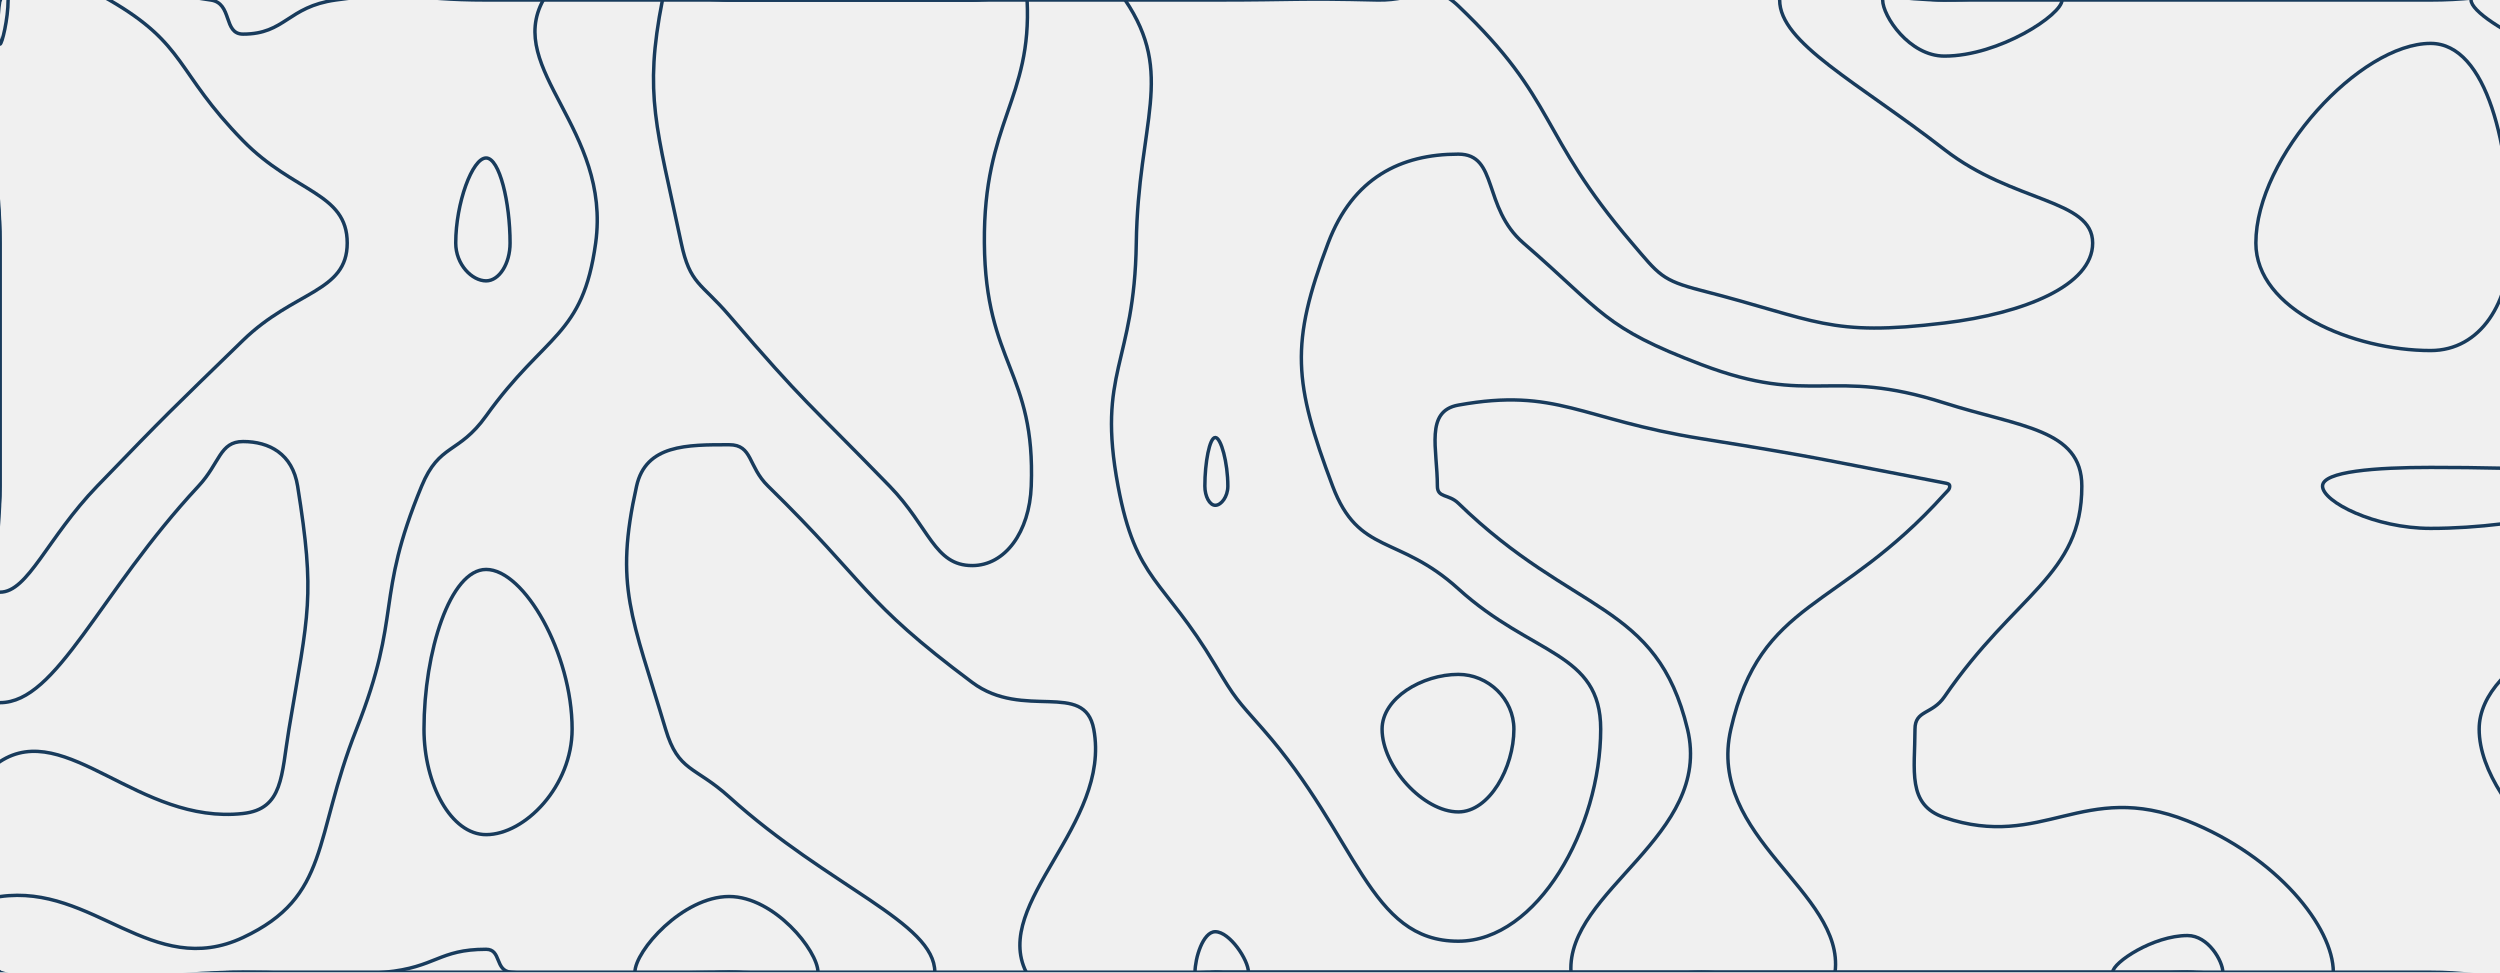
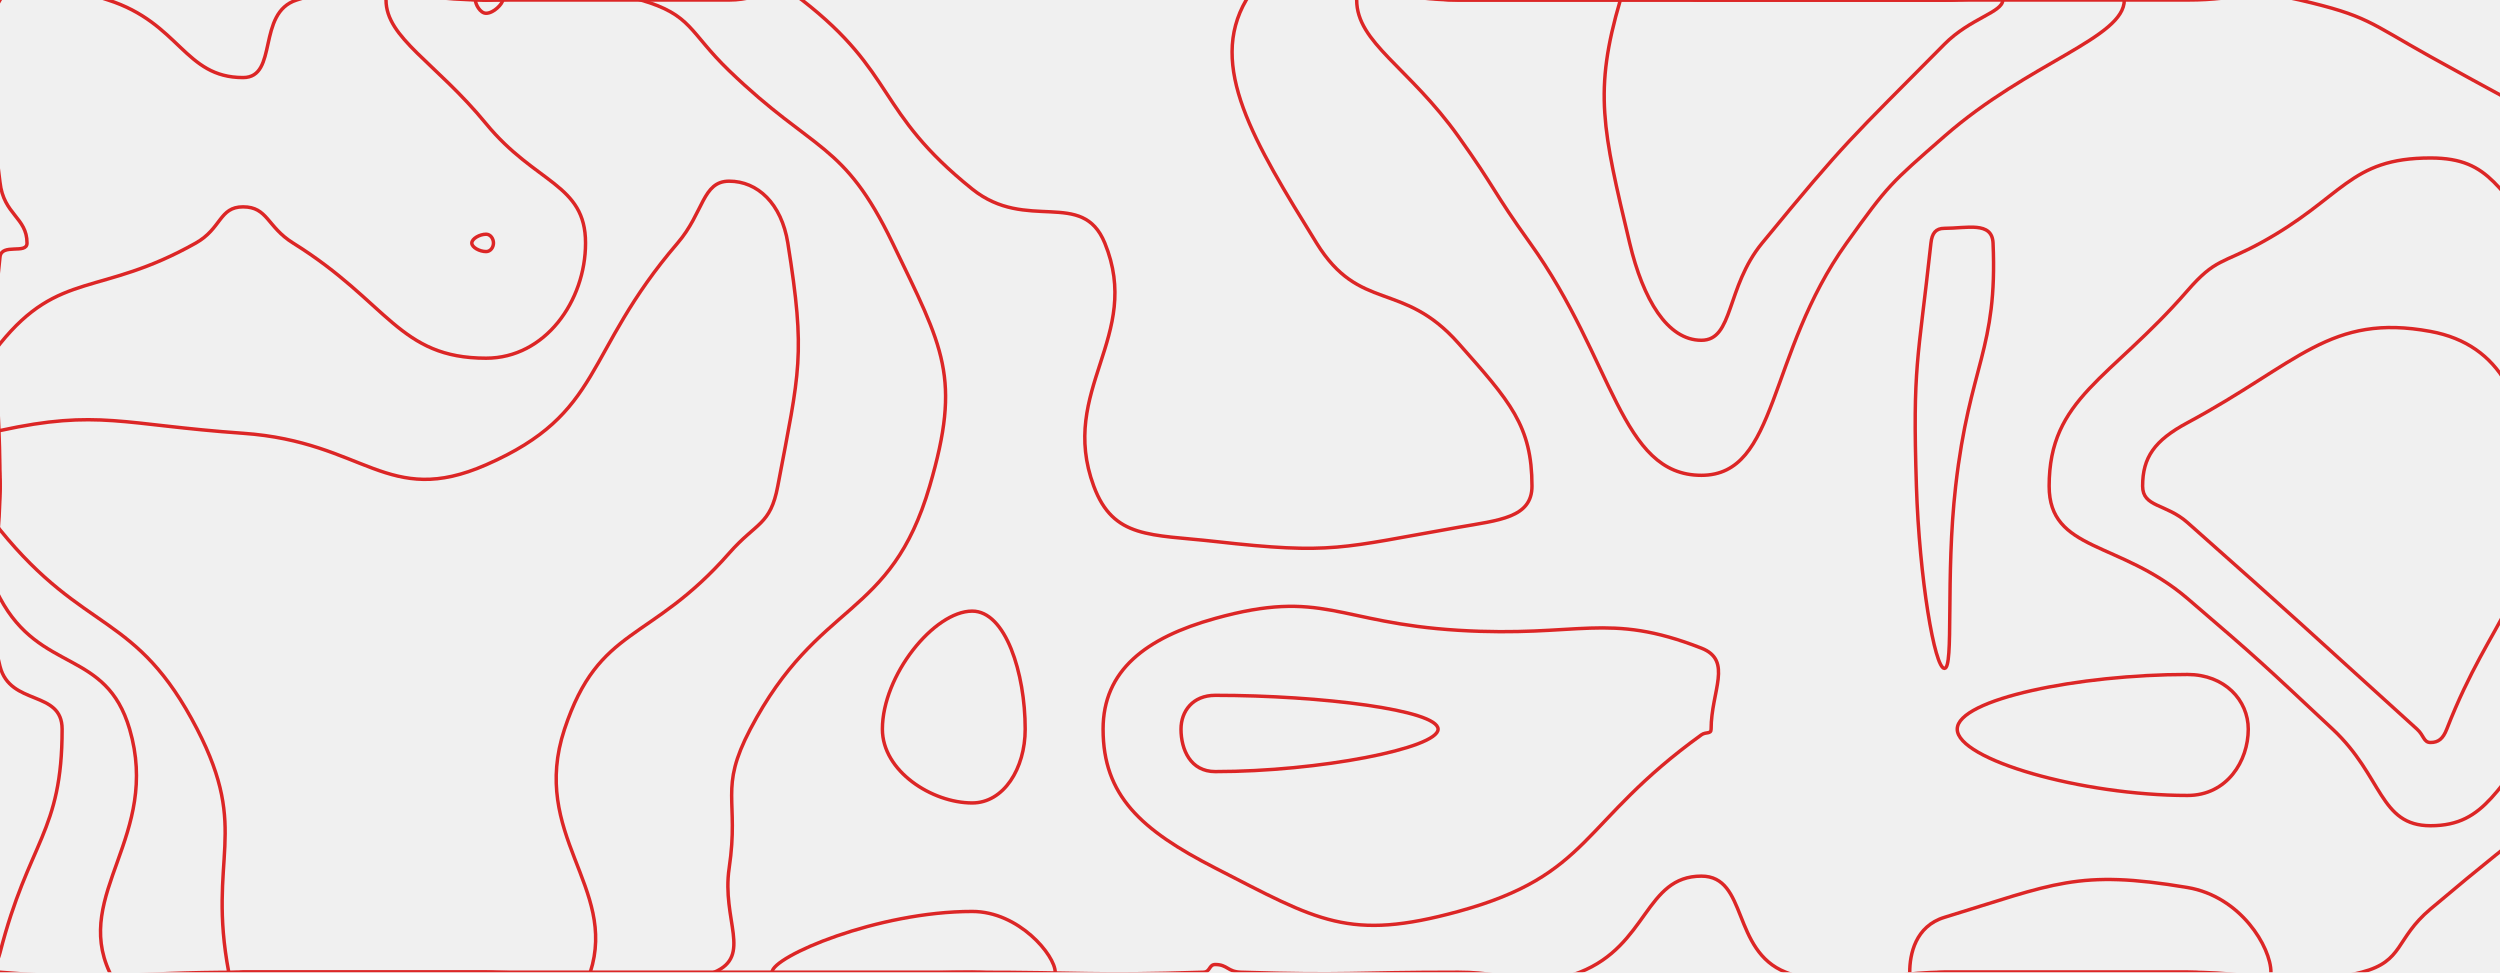
<svg xmlns="http://www.w3.org/2000/svg" version="1.1" width="1440" height="560" preserveAspectRatio="none" viewBox="0 0 1440 560">
-   <g mask="url(&quot;#SvgjsMask1011&quot;)" fill="none">
-     <path d="M121.33 0C134.11 1.79 128.38 19.65 140 19.65C164.38 19.65 165.61 3.89 193.33 0C235.61 -5.93 236.66 0 280 0C350 0 350 0 420 0C490 0 490 0 560 0C630 0 630 0 700 0C746.66 0 746.71 -1.14 793.33 0C816.71 0.57 824.12 -11.75 840 3.41C897.45 58.25 885.57 76.28 940 140C955.57 158.23 957.02 161.44 980 167.32C1047.02 184.47 1053.19 194.15 1120 186.05C1165.88 180.49 1205.37 164.48 1205.37 140C1205.37 114.53 1159.71 116.99 1120 86.15C1069.57 46.99 1025.08 24.75 1025.08 0C1025.08 -18.33 1072.54 0 1120 0C1190 0 1190 0 1260 0C1330 0 1330 0 1400 0C1470 0 1498.69 -28.69 1540 0C1568.69 19.92 1553.49 54.31 1540 97.22C1531.49 124.31 1496 113.2 1496 140C1496 201.55 1518.91 206.81 1540 273.91C1540.91 276.81 1540 276.96 1540 280C1540 350 1540 350 1540 420C1540 490 1575 525 1540 560C1505 595 1470 560 1400 560C1330 560 1330 560 1260 560C1190 560 1190 560 1120 560C1050 560 1050 560 980 560C910 560 910 560 840 560C770 560 770 560 700 560C630 560 630 560 560 560C490 560 490 560 420 560C350 560 350 560 280 560C210 560 210 560 140 560C70 560 37.5 592.5 0 560C-32.5 531.83 -32.11 459.64 0 438.67C37.89 413.93 79.97 475.3 140 468.57C163.19 465.97 161.99 446.69 166.44 420C177.71 352.4 181.68 344.23 171.43 280C168.46 261.39 155.07 254.33 140 254.33C126.52 254.33 126.7 266.72 114.33 280C56.7 341.92 32.91 404.73 0 404.73C-24.26 404.73 0 342.37 0 280C0 210 0 210 0 140C0 70 -32.5 37.5 0 0C28.17 -32.5 64.11 -8.03 121.33 0" stroke="rgba(24, 59, 92, 1)" stroke-width="2" />
-     <path d="M280 91C272.09 91 262.5 116.97 262.5 140C262.5 152.36 271.86 161.78 280 161.78C287.51 161.78 293.8 151.9 293.8 140C293.8 116.51 287.74 91 280 91" stroke="rgba(24, 59, 92, 1)" stroke-width="2" />
-     <path d="M700 252C696.71 252 694 266.43 694 280C694 285.96 696.77 291.05 700 291.05C703.39 291.05 707.24 286.12 707.24 280C707.24 266.6 703.33 252 700 252" stroke="rgba(24, 59, 92, 1)" stroke-width="2" />
-     <path d="M1400 269.23C1368.69 269.23 1337.78 271.47 1337.78 280C1337.78 289.03 1367.92 304.35 1400 304.35C1455.03 304.35 1512 288.86 1512 280C1512 271.3 1455.8 269.23 1400 269.23" stroke="rgba(24, 59, 92, 1)" stroke-width="2" />
-     <path d="M840 388.45C819.27 388.45 796.08 401.99 796.08 420C796.08 441.59 819.87 467.66 840 467.66C857.83 467.66 872 442.22 872 420C872 402.61 857.23 388.45 840 388.45" stroke="rgba(24, 59, 92, 1)" stroke-width="2" />
-     <path d="M63 0C107.77 25.92 100.91 41.1 140 81.05C169.41 111.1 200 110.91 200 140C200 168.38 169.42 167.4 140 196C97.42 237.4 97.23 237.27 56 280C27.23 309.81 16.12 341.09 0 341.09C-11.88 341.09 0 310.54 0 280C0 210 0 210 0 140C0 70 -21.72 48.28 0 0C9.78 -21.72 37.77 -14.61 63 0" stroke="rgba(24, 59, 92, 1)" stroke-width="2" />
-     <path d="M343.1 140C352.13 74.3 290.94 40.06 312.94 0C329.39 -29.94 366.47 0 420 0C490 0 490 0 560 0C604.03 0 629.83 -27.01 648.06 0C677.08 42.99 655.51 70.06 654.5 140C653.48 210.06 631.61 213.78 644 280C654.36 335.36 670.01 332.85 700 383.16C711.74 402.85 712.28 402.78 727.45 420C782.28 482.26 788.42 542.13 840 542.13C885.69 542.13 922 476.93 922 420C922 375.44 882.61 377.78 840 339.15C805.4 307.78 782.6 319.87 767.59 280C745.1 220.29 743.04 197.99 765 140C779.24 102.38 806.89 88.78 840 88.78C863.14 88.78 853.81 119.49 877.5 140C923.81 180.1 923.39 188.5 980 210C1044.64 234.55 1053.7 210.93 1120 232.11C1163.27 245.93 1199.13 247.03 1199.13 280C1199.13 331.64 1160.92 341.71 1120 401.33C1112.87 411.71 1103.03 408.87 1103.03 420C1103.03 443.66 1098.25 463.59 1120 470.91C1176.74 490.01 1199.93 448.94 1260 472.83C1311.93 493.49 1344 534.27 1344 560C1344 577.85 1302 560 1260 560C1190 560 1190 560 1120 560C1050 560 1050 560 980 560C910 560 910 560 840 560C770 560 770 560 700 560C645.56 560 606.1 589.99 591.11 560C571.1 519.99 640.26 475.05 630 420C624.7 391.59 589.54 415.12 560 393.08C495.74 345.12 500.71 337.02 442.4 280C430.71 268.57 433.59 256.17 420 256.17C395.73 256.17 372.03 256 366.67 280C353.72 337.92 364.05 355.12 383.38 420C390.72 444.63 400.16 441.11 420 459.02C477.7 511.11 538.46 531.33 538.46 560C538.46 581.82 479.23 560 420 560C357.14 560 354.91 565.72 294.29 560C284.91 559.11 288.91 546.79 280 546.79C252.6 546.79 251.26 557.21 221.67 560C181.26 563.81 180.83 560 140 560C70 560 53.39 576.61 0 560C-16.61 554.83 -16.44 518.79 0 516.44C53.56 508.79 87.68 564.57 140 540C190.35 516.35 180.37 483.08 205.33 420C231.8 353.08 215.78 345.43 242.86 280C253.12 255.21 264.07 261.81 280 239.56C314.19 191.81 335.66 194.08 343.1 140" stroke="rgba(24, 59, 92, 1)" stroke-width="2" />
-     <path d="M1120 32.31C1099.83 32.31 1084.41 9.28 1084.41 0C1084.41 -6.87 1102.2 0 1120 0C1153.87 0 1187.74 -7.66 1187.74 0C1187.74 8.49 1151.49 32.31 1120 32.31" stroke="rgba(24, 59, 92, 1)" stroke-width="2" />
-     <path d="M1299.38 140C1299.38 90.11 1359.51 25 1400 25C1432.82 25 1446 85.49 1446 140C1446 173.95 1428.96 201.92 1400 201.92C1355.65 201.92 1299.38 178.57 1299.38 140" stroke="rgba(24, 59, 92, 1)" stroke-width="2" />
-     <path d="M1540 48.61C1497.87 48.61 1423.33 12.64 1423.33 0C1423.33 -11.67 1498.82 -17.16 1540 0C1557.16 7.15 1556.2 48.61 1540 48.61" stroke="rgba(24, 59, 92, 1)" stroke-width="2" />
-     <path d="M1428 420C1428 379.09 1503.4 350 1540 350C1559.4 350 1540 385 1540 420C1540 474.19 1562.97 528.39 1540 528.39C1506.97 528.39 1428 468.28 1428 420" stroke="rgba(24, 59, 92, 1)" stroke-width="2" />
-     <path d="M4.67 0C4.67 10.78 1.18 25.45 0 25.45C-1.16 25.45 -1.97 10.75 0 0C0.36 -1.97 4.67 -1.95 4.67 0" stroke="rgba(24, 59, 92, 1)" stroke-width="2" />
-     <path d="M392.39 140C378.22 73.01 370.73 54.96 381.57 0C384.54 -15.04 400.78 0 420 0C490 0 490 0 560 0C575.81 0 590.97 -12.73 591.61 0C594.47 57.27 566.4 70.11 567 140C567.6 210.11 596.5 213.65 594 280C593 306.53 578.9 325.77 560 325.77C538.1 325.77 535.4 303.67 512.4 280C465.4 231.64 463.78 232.77 420 181.7C403.77 162.77 397.44 163.86 392.39 140" stroke="rgba(24, 59, 92, 1)" stroke-width="2" />
-     <path d="M827.93 280C827.93 258.64 820.66 236.8 840 233.33C896.7 223.14 910.24 241.51 980 252.68C1050.24 263.93 1050.22 264.83 1120 278.16C1121.74 278.49 1123.04 278.73 1123.04 280C1123.04 281.99 1121.86 282.6 1120 284.67C1058.83 352.6 1014.16 344.89 996.97 420C982.66 482.56 1062.64 513.5 1057 560C1054.15 583.5 1018.5 560 980 560C942.44 560 906.18 582.83 904.88 560C902.18 512.83 986.79 481.57 972 420C954.35 346.5 906.45 354.43 840 289.86C834.41 284.43 827.93 286.91 827.93 280" stroke="rgba(24, 59, 92, 1)" stroke-width="2" />
-     <path d="M244.22 420C244.22 375.45 259.28 328 280 328C301.94 328 329.54 376.36 329.54 420C329.54 452.74 302.46 480.75 280 480.75C259.8 480.75 244.22 451.82 244.22 420" stroke="rgba(24, 59, 92, 1)" stroke-width="2" />
-     <path d="M365.71 560C365.71 547.75 393.17 516.39 420 516.39C445.89 516.39 471.15 547.62 471.15 560C471.15 569.42 445.58 560 420 560C392.86 560 365.71 569.55 365.71 560" stroke="rgba(24, 59, 92, 1)" stroke-width="2" />
-     <path d="M688.33 560C688.33 551.94 692.87 536.67 700 536.67C708.25 536.67 719.09 552.86 719.09 560C719.09 564.52 709.55 560 700 560C694.16 560 688.33 563.61 688.33 560" stroke="rgba(24, 59, 92, 1)" stroke-width="2" />
-     <path d="M1216.92 560C1216.92 554.43 1240.32 538.87 1260 538.87C1272.04 538.87 1280.36 553.76 1280.36 560C1280.36 564.33 1270.18 560 1260 560C1238.46 560 1216.92 565 1216.92 560" stroke="rgba(24, 59, 92, 1)" stroke-width="2" />
+   <g mask="url(&quot;#SvgjsMask1009&quot;)" fill="none">
+     <path d="M15.56 140C15.56 125.24 2.08 123.71 0 105C-5.7 53.71 -19.53 32.97 0 0C11.58 -19.53 33.55 -9.15 62.22 0C103.55 13.19 106.16 44.68 140 44.68C160.49 44.68 147.62 7.42 170.88 0C217.62 -14.92 225.44 0 280 0C350 0 350 0 420 0C441 0 446.4 -12.13 462 0C516.4 42.31 504.22 64.1 560 108.89C591.4 134.1 623.4 108.31 636.36 140C658.4 193.86 609.46 224.51 630 280C641.28 310.46 662.81 307.7 700 311.9C767.81 319.56 772.27 315.57 840 303.73C863.48 299.62 882.42 298.25 882.42 280C882.42 245.21 869.84 231.32 840 197.65C807.8 161.32 783.18 180.21 758.33 140C722.09 81.38 695.61 38.08 717.82 0C736.44 -31.92 778.91 0 840 0C910 0 910 0 980 0C1050 0 1050 0 1120 0C1190 0 1190 0 1260 0C1292.31 0 1293.8 -7.19 1324.62 0C1363.8 9.14 1364.2 12.73 1400 32.67C1471.89 72.73 1477.57 72.14 1540 120C1547.57 125.8 1540 130 1540 140C1540 210 1540 210 1540 280C1540 340.87 1545.89 342.87 1540 401.74C1538.89 412.87 1534.65 412.47 1526 420C1464.65 473.38 1462.27 470.94 1400 523.56C1379.42 540.94 1384.76 553.63 1360.3 560C1314.76 571.85 1310.15 560 1260 560C1190 560 1190 560 1120 560C1074.28 560 1067.34 575.33 1028.57 560C997.34 547.65 1006.8 504.65 980 504.65C947.52 504.65 949.23 544.49 910 560C879.23 572.17 875 560 840 560C777.37 560 777.08 561.98 714.74 560C707.08 559.76 707.05 555.56 700 555.56C696.27 555.56 697.21 559.87 693.17 560C627.21 562.09 626.59 560 560 560C490 560 490 560 420 560C350 560 350 560 280 560C210 560 210 560 140 560C70 560 64.81 565.19 0 560C-5.19 559.59 -1.38 554.21 0 548.8C16.51 484.21 35.78 479.75 35.78 420C35.78 397.26 5.88 406.84 0 383.82C-12.01 336.84 0 331.91 0 280C0 214 -6.87 209.81 0 148C0.91 139.81 15.56 146.74 15.56 140" stroke="rgba(220, 38, 38, 1)" stroke-width="2" />
+     <path d="M280 134.91C276.29 134.91 271.76 137.49 271.76 140C271.76 142.49 276.28 144.91 280 144.91C282.52 144.91 284.24 142.47 284.24 140C284.24 137.47 282.53 134.91 280 134.91" stroke="rgba(220, 38, 38, 1)" stroke-width="2" />
+     <path d="M1120 131.52C1114.95 131.52 1112.83 134.37 1112.22 140C1104.76 208.61 1101.64 210.3 1103.85 280C1105.53 332.8 1114.32 385 1120 385C1125.62 385 1120.49 332.21 1126.46 280C1134.49 209.71 1150.68 201.53 1148 140C1147.45 127.29 1132.84 131.52 1120 131.52" stroke="rgba(220, 38, 38, 1)" stroke-width="2" />
+     <path d="M560 352C538.03 352 508.26 389.02 508.26 420C508.26 444.27 536.91 462.5 560 462.5C578.04 462.5 590.51 442.79 590.51 420C590.51 387.54 579.16 352 560 352" stroke="rgba(220, 38, 38, 1)" stroke-width="2" />
+     <path d="M1260 388.5C1197.7 388.5 1127.37 402.69 1127.37 420C1127.37 437.53 1199.06 458.18 1260 458.18C1282.87 458.18 1295 438.25 1295 420C1295 403.41 1281.52 388.5 1260 388.5" stroke="rgba(220, 38, 38, 1)" stroke-width="2" />
+     <path d="M112.78 140C127.68 131.61 126.25 119.15 140 119.15C154.27 119.15 153.73 130.61 168.82 140C223.73 174.19 229.77 206.32 280 206.32C314 206.32 337.27 173.41 337.27 140C337.27 105.89 308.38 105.84 280 71.27C250.92 35.84 222.35 21.88 222.35 0C222.35 -13.76 251.17 0 280 0C324.54 0 328.67 -11.76 369.09 0C398.67 8.61 396.59 18.14 420 40.73C469.12 88.14 485.76 81.22 514.14 140C543.51 200.85 553.89 217.18 535.5 280C512.9 357.18 471.59 344.92 432.17 420C413.84 454.92 425.93 459.98 420 500C415.56 529.98 433.52 550.53 411.43 560C363.52 580.53 345.72 560 280 560C210 560 210 560 140 560C101.57 560 74.69 584.76 63.14 560C42.03 514.76 92.65 481.36 74.67 420C61.08 373.61 23.23 388.04 0 344.49C-14.11 318.04 0 312.25 0 280C0 239 -22.14 225.49 0 198C34.25 155.49 57.68 171.03 112.78 140" stroke="rgba(220, 38, 38, 1)" stroke-width="2" />
+     <path d="M840 78.54C811.56 38.68 781.45 24.58 781.45 0C781.45 -14.69 810.72 0 840 0C910 0 910 0 980 0C1050 0 1050 0 1120 0C1171.8 0 1223.6 -17.4 1223.6 0C1223.6 21.84 1168.71 35.85 1120 78.48C1088.72 105.85 1087.83 106.22 1063.61 140C1017.83 203.87 1024.38 273.78 980 273.78C933.23 273.78 929.74 207.54 881.31 140C859.74 109.92 861.49 108.68 840 78.54" stroke="rgba(220, 38, 38, 1)" stroke-width="2" />
+     <path d="M1302 140C1350.02 113.8 1352.94 91 1400 91C1436.13 91 1438.01 111.32 1468.37 140C1508.01 177.44 1516.39 177.09 1540 223.24C1552.2 247.09 1540 251.62 1540 280C1540 302.83 1550.03 306.23 1540 325.65C1513.87 376.23 1507.97 376.83 1467.67 420C1437.97 451.81 1432.57 475.62 1400 475.62C1370.54 475.62 1372.53 447.04 1343.61 420C1302.53 381.6 1302.69 381.35 1260 344.75C1221.04 311.35 1180.31 317.84 1180.31 280C1180.31 229.16 1215.37 218.73 1260 167.39C1276.22 148.73 1280.02 151.99 1302 140" stroke="rgba(220, 38, 38, 1)" stroke-width="2" />
+     <path d="M635.38 420C635.38 386.28 659.78 367.39 700 356.2C762.09 338.92 770.05 358.77 840 363.05C910.05 367.34 925.46 352 980 373.33C998.26 380.47 985.6 398.06 985.6 420C985.6 423.02 982.63 421.37 980 423.26C909.83 473.87 916.85 503.94 840 525C776.85 542.31 759.37 530.47 700 500C657.06 477.97 635.38 458.18 635.38 420" stroke="rgba(220, 38, 38, 1)" stroke-width="2" />
+     <path d="M444.71 560C444.71 551.06 505.33 525 560 525C586.88 525 607.8 550.31 607.8 560C607.8 567.81 583.9 560 560 560C502.36 560 444.71 568.56 444.71 560" stroke="rgba(220, 38, 38, 1)" stroke-width="2" />
+     <path d="M1100 560C1100 549.7 1103.23 533.5 1120 528.39C1183.23 509.11 1196.7 500.57 1260 511.21C1290.73 516.38 1308.06 545.66 1308.06 560C1308.06 570.06 1284.03 560 1260 560C1190 560 1190 560 1120 560C1110 560 1100 565.51 1100 560" stroke="rgba(220, 38, 38, 1)" stroke-width="2" />
+     <path d="M280 7.64C276.5 7.64 273.82 2.35 273.82 0C273.82 -1.47 276.91 0 280 0C284.77 0 289.55 -1.67 289.55 0C289.55 2.15 284.36 7.64 280 7.64" stroke="rgba(220, 38, 38, 1)" stroke-width="2" />
+     <path d="M390.3 140C405.39 122.39 404.58 104.36 420 104.36C436.32 104.36 450.16 117.21 453.79 140C464.16 205.03 460.6 213.37 448 280C443.71 302.68 435.71 300.72 420 318.62C374.29 370.72 345.02 360.08 325.16 420C305.02 480.77 355.83 510.92 340 560C333.25 580.92 310 560 280 560C210 560 210 560 140 560C135.88 560 132.49 563.86 131.76 560C119.27 493.86 144.29 479.43 113.56 420C78.41 352.02 49.12 365.73 0 305.17C-7.66 295.73 0 292.59 0 280C0 264 -13.02 250.83 0 248C56.98 235.62 70.29 244.66 140 249.57C210.29 254.52 222.99 292.67 280 267.72C348.14 237.89 335.39 204.07 390.3 140" stroke="rgba(220, 38, 38, 1)" stroke-width="2" />
+     <path d="M938.69 140C923.1 74.52 917.84 52.51 933.33 0C938.49 -17.49 956.66 0 980 0C1050 0 1050 0 1120 0C1136.8 0 1153.6 -5.64 1153.6 0C1153.6 7.08 1134.79 10.51 1120 25.45C1065.49 80.51 1064.12 80.16 1015 140C994.12 165.43 998.58 196 980 196C960.42 196 946.43 172.52 938.69 140" stroke="rgba(220, 38, 38, 1)" stroke-width="2" />
+     <path d="M1234.15 280C1234.15 263.51 1240.9 253.74 1260 243.48C1323.83 209.19 1342.19 180.23 1400 190.91C1441.02 198.49 1455.7 232.19 1457.65 280C1460.37 346.73 1435.98 351.73 1409.33 420C1407.16 425.57 1404.49 427.67 1400 427.67C1395.94 427.67 1396.27 423.66 1392.22 420C1326.27 360.33 1326.57 359.96 1260 301C1247.54 289.96 1234.15 292.27 1234.15 280" stroke="rgba(220, 38, 38, 1)" stroke-width="2" />
+     <path d="M680.26 420C680.26 409.7 686.96 400.51 700 400.51C761 400.51 828.33 409.05 828.33 420C828.33 431.02 759.68 444.44 700 444.44C685.65 444.44 680.26 431.66 680.26 420" stroke="rgba(220, 38, 38, 1)" stroke-width="2" />
  </g>
  <defs>
-     <mask id="SvgjsMask1011">
+     <mask id="SvgjsMask1009">
      <rect width="1440" height="560" fill="#ffffff" />
    </mask>
  </defs>
</svg>
